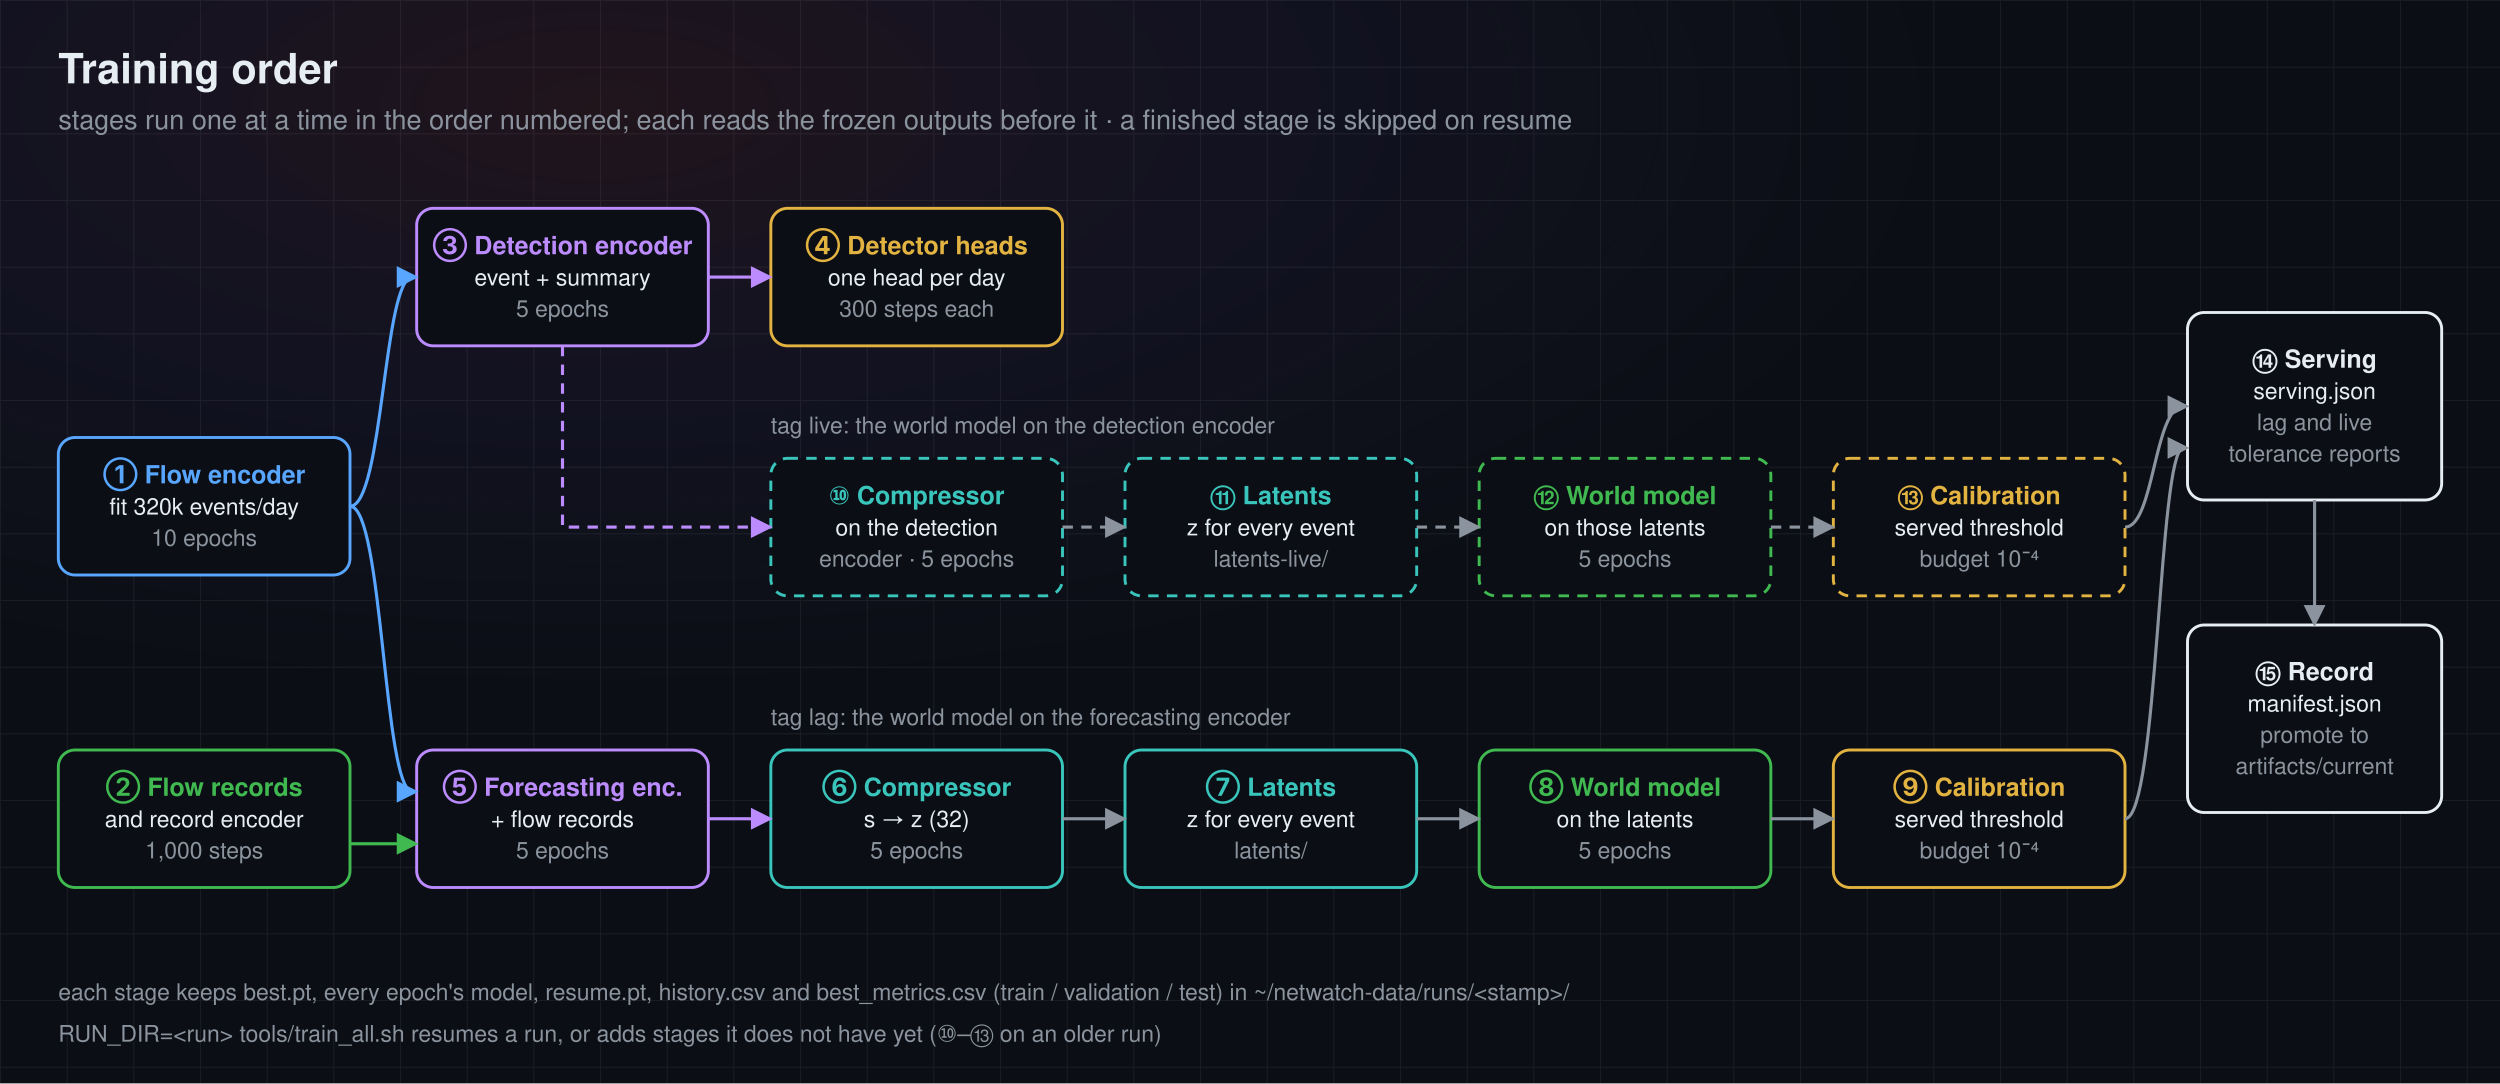
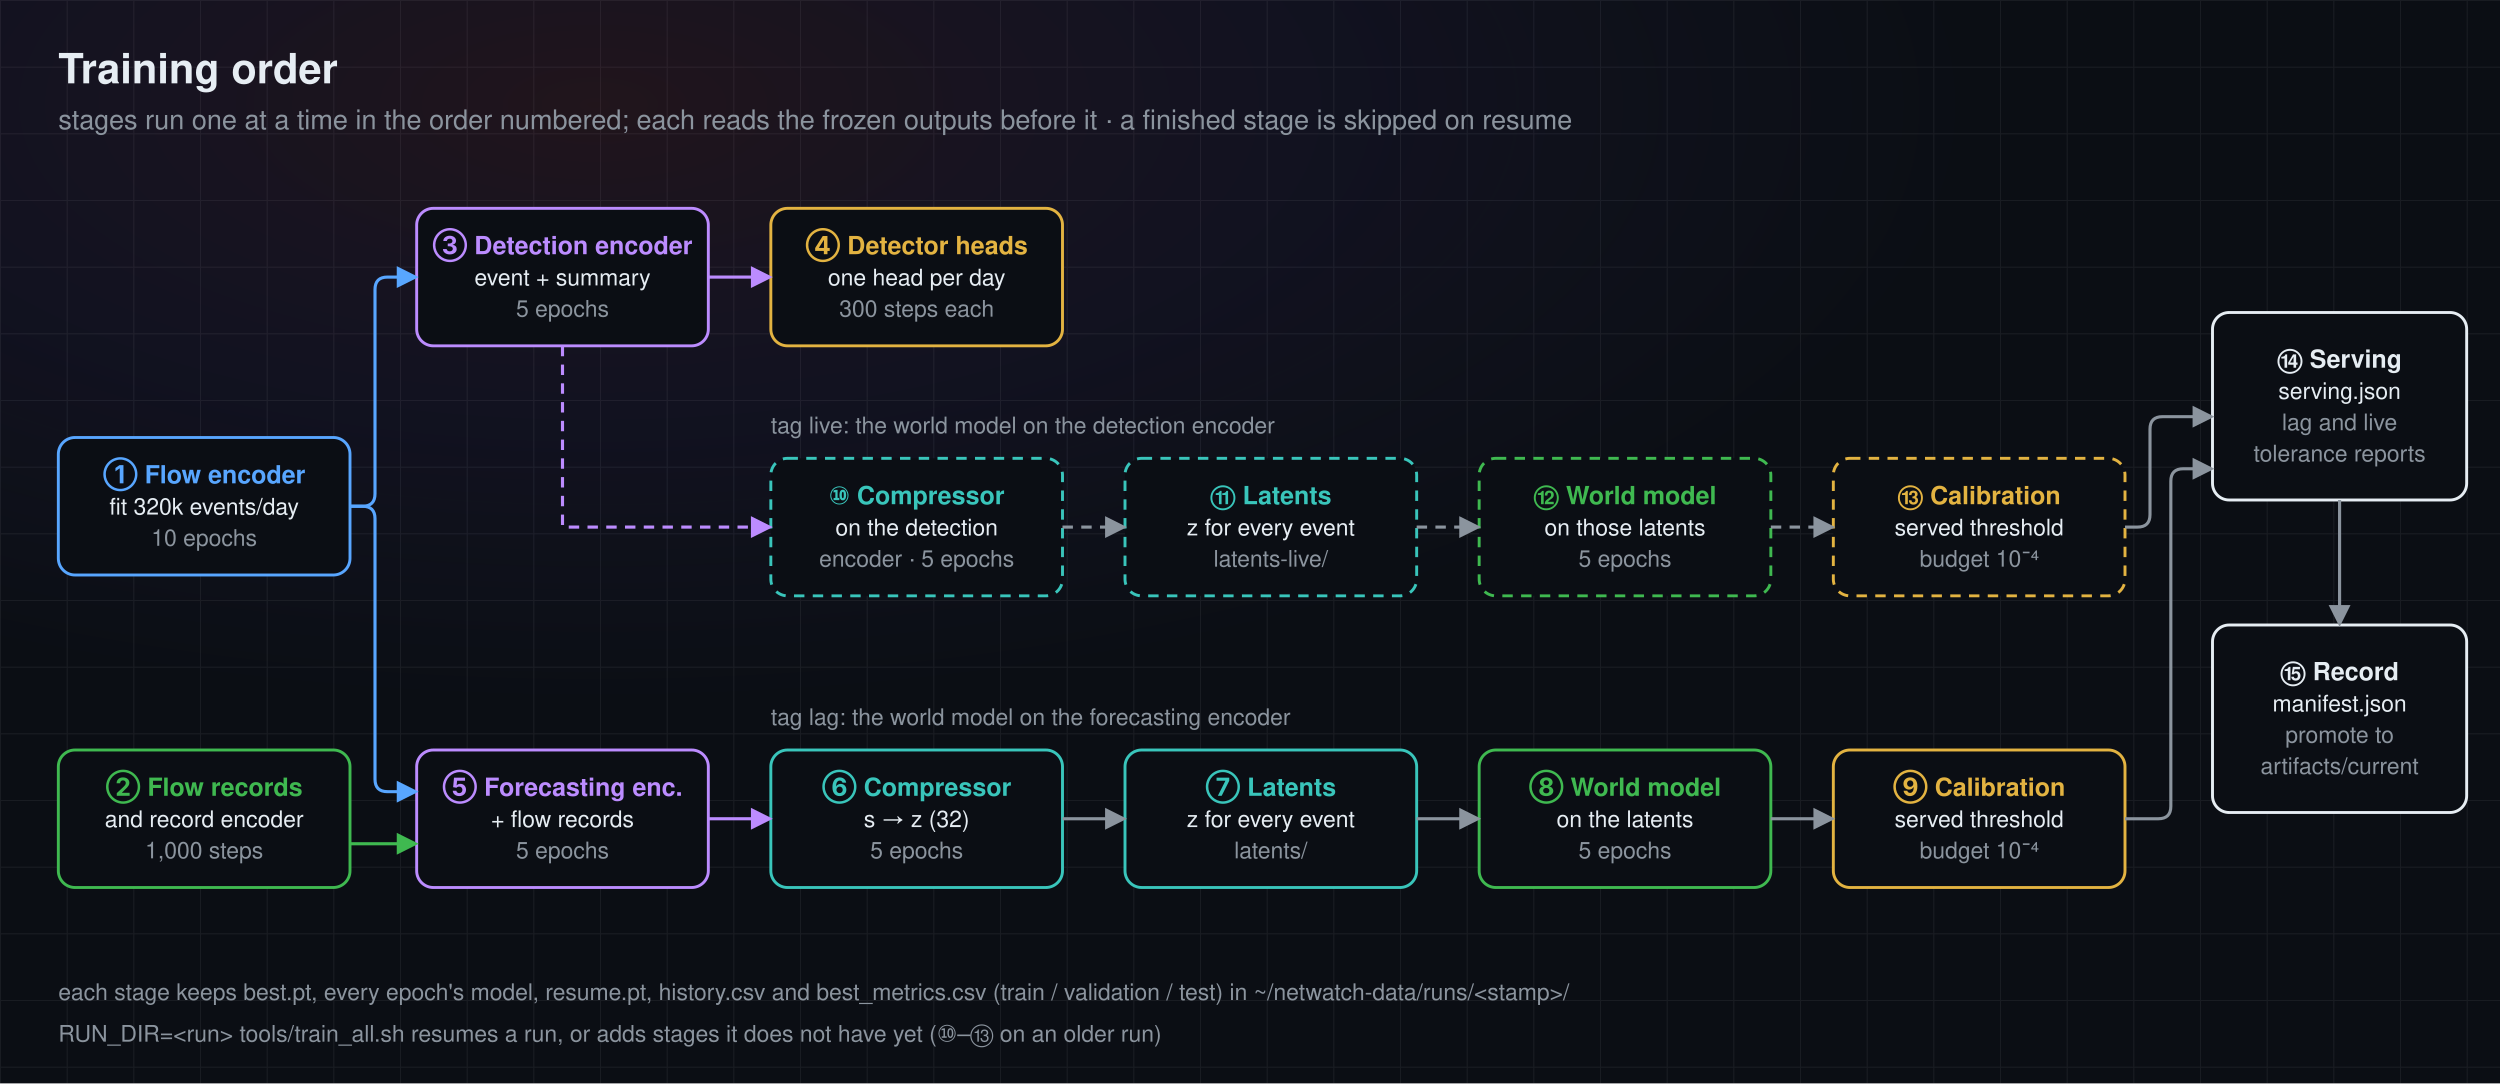
<svg xmlns="http://www.w3.org/2000/svg" viewBox="0 0 1200 520" role="img" aria-labelledby="t d" font-family="-apple-system, BlinkMacSystemFont, 'Segoe UI', Helvetica, Arial, sans-serif" font-size="12">
  <defs>
    <pattern id="grid" width="32" height="32" patternUnits="userSpaceOnUse">
      <path d="M 32 0 L 0 0 0 32" fill="none" stroke="#ffffff" stroke-opacity="0.06" />
    </pattern>
    <radialGradient id="glow" cx="24%" cy="10%" r="55%">
      <stop offset="0%" stop-color="#e54d5e" stop-opacity="0.10" />
      <stop offset="55%" stop-color="#8b5cf6" stop-opacity="0.05" />
      <stop offset="100%" stop-color="#6366f1" stop-opacity="0" />
    </radialGradient>
    <pattern id="hatch" width="6" height="6" patternUnits="userSpaceOnUse" patternTransform="rotate(45)">
      <line x1="0" y1="0" x2="0" y2="6" stroke="#8b949e" stroke-opacity="0.6" stroke-width="2" />
    </pattern>
+     <marker id="ah_ff7b72" viewBox="0 0 10 10" refX="7.2" refY="5" markerWidth="7" markerHeight="7" orient="auto">
+       <path d="M0,0 L10,5 L0,10 z" fill="#ff7b72" />
+     </marker>
+     <marker id="ah_e6edf3" viewBox="0 0 10 10" refX="7.2" refY="5" markerWidth="7" markerHeight="7" orient="auto">
+       <path d="M0,0 L10,5 L0,10 z" fill="#e6edf3" />
+     </marker>
    <marker id="ah_bc8cff" viewBox="0 0 10 10" refX="7.2" refY="5" markerWidth="7" markerHeight="7" orient="auto">
      <path d="M0,0 L10,5 L0,10 z" fill="#bc8cff" />
+     </marker>
+     <marker id="ah_3fb950" viewBox="0 0 10 10" refX="7.2" refY="5" markerWidth="7" markerHeight="7" orient="auto">
+       <path d="M0,0 L10,5 L0,10 z" fill="#3fb950" />
+     </marker>
+     <marker id="ah_8b949e" viewBox="0 0 10 10" refX="7.2" refY="5" markerWidth="7" markerHeight="7" orient="auto">
+       <path d="M0,0 L10,5 L0,10 z" fill="#8b949e" />
+     </marker>
+     <marker id="ah_39c5bb" viewBox="0 0 10 10" refX="7.2" refY="5" markerWidth="7" markerHeight="7" orient="auto">
+       <path d="M0,0 L10,5 L0,10 z" fill="#39c5bb" />
+     </marker>
+     <marker id="ah_e3b341" viewBox="0 0 10 10" refX="7.2" refY="5" markerWidth="7" markerHeight="7" orient="auto">
+       <path d="M0,0 L10,5 L0,10 z" fill="#e3b341" />
    </marker>
    <marker id="ah_58a6ff" viewBox="0 0 10 10" refX="7.2" refY="5" markerWidth="7" markerHeight="7" orient="auto">
      <path d="M0,0 L10,5 L0,10 z" fill="#58a6ff" />
    </marker>
-     <marker id="ah_8b949e" viewBox="0 0 10 10" refX="7.2" refY="5" markerWidth="7" markerHeight="7" orient="auto">
-       <path d="M0,0 L10,5 L0,10 z" fill="#8b949e" />
-     </marker>
-     <marker id="ah_3fb950" viewBox="0 0 10 10" refX="7.2" refY="5" markerWidth="7" markerHeight="7" orient="auto">
-       <path d="M0,0 L10,5 L0,10 z" fill="#3fb950" />
-     </marker>
-     <marker id="ah_e6edf3" viewBox="0 0 10 10" refX="7.2" refY="5" markerWidth="7" markerHeight="7" orient="auto">
-       <path d="M0,0 L10,5 L0,10 z" fill="#e6edf3" />
-     </marker>
-     <marker id="ah_39c5bb" viewBox="0 0 10 10" refX="7.2" refY="5" markerWidth="7" markerHeight="7" orient="auto">
-       <path d="M0,0 L10,5 L0,10 z" fill="#39c5bb" />
-     </marker>
    <marker id="ah_f778ba" viewBox="0 0 10 10" refX="7.2" refY="5" markerWidth="7" markerHeight="7" orient="auto">
      <path d="M0,0 L10,5 L0,10 z" fill="#f778ba" />
-     </marker>
-     <marker id="ah_e3b341" viewBox="0 0 10 10" refX="7.2" refY="5" markerWidth="7" markerHeight="7" orient="auto">
-       <path d="M0,0 L10,5 L0,10 z" fill="#e3b341" />
-     </marker>
-     <marker id="ah_ff7b72" viewBox="0 0 10 10" refX="7.2" refY="5" markerWidth="7" markerHeight="7" orient="auto">
-       <path d="M0,0 L10,5 L0,10 z" fill="#ff7b72" />
    </marker>
  </defs>
  <rect width="1200" height="520" fill="#0b0e14" />
  <rect width="1200" height="520" fill="url(#grid)" />
  <rect width="1200" height="520" fill="url(#glow)" />
  <text x="28" y="40" fill="#e6edf3" font-size="20" text-anchor="start" font-weight="700">Training order</text>
  <text x="28" y="62" fill="#8b949e" font-size="13" text-anchor="start">stages run one at a time in the order numbered; each reads the frozen outputs before it · a finished stage is skipped on resume</text>
  <rect x="28" y="210" width="140" height="66" rx="8" fill="#0b0e14" stroke="#58a6ff" stroke-width="1.4" />
  <text x="98.0" y="232.0" fill="#58a6ff" font-size="12" text-anchor="middle" font-weight="700">① Flow encoder</text>
  <text x="98.0" y="247.0" fill="#e6edf3" font-size="11" text-anchor="middle">fit 320k events/day</text>
  <text x="98.0" y="262.0" fill="#8b949e" font-size="11" text-anchor="middle">10 epochs</text>
  <rect x="28" y="360" width="140" height="66" rx="8" fill="#0b0e14" stroke="#3fb950" stroke-width="1.4" />
  <text x="98.0" y="382.0" fill="#3fb950" font-size="12" text-anchor="middle" font-weight="700">② Flow records</text>
  <text x="98.0" y="397.0" fill="#e6edf3" font-size="11" text-anchor="middle">and record encoder</text>
  <text x="98.0" y="412.0" fill="#8b949e" font-size="11" text-anchor="middle">1,000 steps</text>
  <rect x="200" y="100" width="140" height="66" rx="8" fill="#0b0e14" stroke="#bc8cff" stroke-width="1.4" />
  <text x="270.0" y="122.0" fill="#bc8cff" font-size="12" text-anchor="middle" font-weight="700">③ Detection encoder</text>
  <text x="270.0" y="137.0" fill="#e6edf3" font-size="11" text-anchor="middle">event + summary</text>
  <text x="270.0" y="152.0" fill="#8b949e" font-size="11" text-anchor="middle">5 epochs</text>
  <rect x="370" y="100" width="140" height="66" rx="8" fill="#0b0e14" stroke="#e3b341" stroke-width="1.4" />
  <text x="440.0" y="122.0" fill="#e3b341" font-size="12" text-anchor="middle" font-weight="700">④ Detector heads</text>
  <text x="440.0" y="137.0" fill="#e6edf3" font-size="11" text-anchor="middle">one head per day</text>
  <text x="440.0" y="152.0" fill="#8b949e" font-size="11" text-anchor="middle">300 steps each</text>
  <rect x="200" y="360" width="140" height="66" rx="8" fill="#0b0e14" stroke="#bc8cff" stroke-width="1.4" />
  <text x="270.0" y="382.0" fill="#bc8cff" font-size="12" text-anchor="middle" font-weight="700">⑤ Forecasting enc.</text>
  <text x="270.0" y="397.0" fill="#e6edf3" font-size="11" text-anchor="middle">+ flow records</text>
  <text x="270.0" y="412.0" fill="#8b949e" font-size="11" text-anchor="middle">5 epochs</text>
  <rect x="370" y="360" width="140" height="66" rx="8" fill="#0b0e14" stroke="#39c5bb" stroke-width="1.4" />
  <text x="440.0" y="382.0" fill="#39c5bb" font-size="12" text-anchor="middle" font-weight="700">⑥ Compressor</text>
  <text x="440.0" y="397.0" fill="#e6edf3" font-size="11" text-anchor="middle">s → z (32)</text>
  <text x="440.0" y="412.0" fill="#8b949e" font-size="11" text-anchor="middle">5 epochs</text>
  <rect x="540" y="360" width="140" height="66" rx="8" fill="#0b0e14" stroke="#39c5bb" stroke-width="1.4" />
  <text x="610.0" y="382.0" fill="#39c5bb" font-size="12" text-anchor="middle" font-weight="700">⑦ Latents</text>
  <text x="610.0" y="397.0" fill="#e6edf3" font-size="11" text-anchor="middle">z for every event</text>
  <text x="610.0" y="412.0" fill="#8b949e" font-size="11" text-anchor="middle">latents/</text>
  <rect x="710" y="360" width="140" height="66" rx="8" fill="#0b0e14" stroke="#3fb950" stroke-width="1.4" />
  <text x="780.0" y="382.0" fill="#3fb950" font-size="12" text-anchor="middle" font-weight="700">⑧ World model</text>
  <text x="780.0" y="397.0" fill="#e6edf3" font-size="11" text-anchor="middle">on the latents</text>
  <text x="780.0" y="412.0" fill="#8b949e" font-size="11" text-anchor="middle">5 epochs</text>
  <rect x="880" y="360" width="140" height="66" rx="8" fill="#0b0e14" stroke="#e3b341" stroke-width="1.4" />
  <text x="950.0" y="382.0" fill="#e3b341" font-size="12" text-anchor="middle" font-weight="700">⑨ Calibration</text>
  <text x="950.0" y="397.0" fill="#e6edf3" font-size="11" text-anchor="middle">served threshold</text>
  <text x="950.0" y="412.0" fill="#8b949e" font-size="11" text-anchor="middle">budget 10⁻⁴</text>
  <rect x="370" y="220" width="140" height="66" rx="8" fill="#0b0e14" stroke="#39c5bb" stroke-width="1.4" stroke-dasharray="5 4" />
  <text x="440.0" y="242.0" fill="#39c5bb" font-size="12" text-anchor="middle" font-weight="700">⑩ Compressor</text>
  <text x="440.0" y="257.0" fill="#e6edf3" font-size="11" text-anchor="middle">on the detection</text>
  <text x="440.0" y="272.0" fill="#8b949e" font-size="11" text-anchor="middle">encoder · 5 epochs</text>
  <rect x="540" y="220" width="140" height="66" rx="8" fill="#0b0e14" stroke="#39c5bb" stroke-width="1.4" stroke-dasharray="5 4" />
  <text x="610.0" y="242.0" fill="#39c5bb" font-size="12" text-anchor="middle" font-weight="700">⑪ Latents</text>
  <text x="610.0" y="257.0" fill="#e6edf3" font-size="11" text-anchor="middle">z for every event</text>
  <text x="610.0" y="272.0" fill="#8b949e" font-size="11" text-anchor="middle">latents-live/</text>
  <rect x="710" y="220" width="140" height="66" rx="8" fill="#0b0e14" stroke="#3fb950" stroke-width="1.4" stroke-dasharray="5 4" />
  <text x="780.0" y="242.0" fill="#3fb950" font-size="12" text-anchor="middle" font-weight="700">⑫ World model</text>
  <text x="780.0" y="257.0" fill="#e6edf3" font-size="11" text-anchor="middle">on those latents</text>
  <text x="780.0" y="272.0" fill="#8b949e" font-size="11" text-anchor="middle">5 epochs</text>
  <rect x="880" y="220" width="140" height="66" rx="8" fill="#0b0e14" stroke="#e3b341" stroke-width="1.4" stroke-dasharray="5 4" />
  <text x="950.0" y="242.0" fill="#e3b341" font-size="12" text-anchor="middle" font-weight="700">⑬ Calibration</text>
  <text x="950.0" y="257.0" fill="#e6edf3" font-size="11" text-anchor="middle">served threshold</text>
  <text x="950.0" y="272.0" fill="#8b949e" font-size="11" text-anchor="middle">budget 10⁻⁴</text>
  <text x="370" y="208" fill="#8b949e" font-size="11" text-anchor="start">tag live: the world model on the detection encoder</text>
  <text x="370" y="348" fill="#8b949e" font-size="11" text-anchor="start">tag lag: the world model on the forecasting encoder</text>
-   <rect x="1050" y="150" width="122" height="90" rx="8" fill="#0b0e14" stroke="#e6edf3" stroke-width="1.4" />
-   <text x="1111.0" y="176.5" fill="#e6edf3" font-size="12" text-anchor="middle" font-weight="700">⑭ Serving</text>
-   <text x="1111.0" y="191.5" fill="#e6edf3" font-size="11" text-anchor="middle">serving.json</text>
-   <text x="1111.0" y="206.5" fill="#8b949e" font-size="11" text-anchor="middle">lag and live</text>
-   <text x="1111.0" y="221.5" fill="#8b949e" font-size="11" text-anchor="middle">tolerance reports</text>
-   <rect x="1050" y="300" width="122" height="90" rx="8" fill="#0b0e14" stroke="#e6edf3" stroke-width="1.4" />
-   <text x="1111.0" y="326.5" fill="#e6edf3" font-size="12" text-anchor="middle" font-weight="700">⑮ Record</text>
-   <text x="1111.0" y="341.5" fill="#e6edf3" font-size="11" text-anchor="middle">manifest.json</text>
-   <text x="1111.0" y="356.5" fill="#8b949e" font-size="11" text-anchor="middle">promote to</text>
-   <text x="1111.0" y="371.5" fill="#8b949e" font-size="11" text-anchor="middle">artifacts/current</text>
-   <path d="M168,243 C184,243 184,133 198,133" fill="none" stroke="#58a6ff" stroke-width="1.5" marker-end="url(#ah_58a6ff)" />
-   <path d="M168,243 C184,243 184,380 198,380" fill="none" stroke="#58a6ff" stroke-width="1.5" marker-end="url(#ah_58a6ff)" />
+   <rect x="1062" y="150" width="122" height="90" rx="8" fill="#0b0e14" stroke="#e6edf3" stroke-width="1.4" />
+   <text x="1123.0" y="176.5" fill="#e6edf3" font-size="12" text-anchor="middle" font-weight="700">⑭ Serving</text>
+   <text x="1123.0" y="191.5" fill="#e6edf3" font-size="11" text-anchor="middle">serving.json</text>
+   <text x="1123.0" y="206.5" fill="#8b949e" font-size="11" text-anchor="middle">lag and live</text>
+   <text x="1123.0" y="221.5" fill="#8b949e" font-size="11" text-anchor="middle">tolerance reports</text>
+   <rect x="1062" y="300" width="122" height="90" rx="8" fill="#0b0e14" stroke="#e6edf3" stroke-width="1.4" />
+   <text x="1123.0" y="326.5" fill="#e6edf3" font-size="12" text-anchor="middle" font-weight="700">⑮ Record</text>
+   <text x="1123.0" y="341.5" fill="#e6edf3" font-size="11" text-anchor="middle">manifest.json</text>
+   <text x="1123.0" y="356.5" fill="#8b949e" font-size="11" text-anchor="middle">promote to</text>
+   <text x="1123.0" y="371.5" fill="#8b949e" font-size="11" text-anchor="middle">artifacts/current</text>
+   <path d="M168,243 L174,243 Q180,243 180,237 L180,139 Q180,133 186,133 L198,133" fill="none" stroke="#58a6ff" stroke-width="1.5" marker-end="url(#ah_58a6ff)" />
+   <path d="M168,243 L174,243 Q180,243 180,249 L180,374 Q180,380 186,380 L198,380" fill="none" stroke="#58a6ff" stroke-width="1.5" marker-end="url(#ah_58a6ff)" />
  <path d="M168,405 L198,405" fill="none" stroke="#3fb950" stroke-width="1.5" marker-end="url(#ah_3fb950)" />
  <path d="M340,133 L368,133" fill="none" stroke="#bc8cff" stroke-width="1.5" marker-end="url(#ah_bc8cff)" />
  <path d="M270,166 L270,253 L368,253" fill="none" stroke="#bc8cff" stroke-width="1.5" stroke-dasharray="5 4" marker-end="url(#ah_bc8cff)" />
  <path d="M510,253 L538,253" fill="none" stroke="#8b949e" stroke-width="1.5" stroke-dasharray="5 4" marker-end="url(#ah_8b949e)" />
  <path d="M510,393 L538,393" fill="none" stroke="#8b949e" stroke-width="1.5" marker-end="url(#ah_8b949e)" />
  <path d="M680,253 L708,253" fill="none" stroke="#8b949e" stroke-width="1.5" stroke-dasharray="5 4" marker-end="url(#ah_8b949e)" />
  <path d="M680,393 L708,393" fill="none" stroke="#8b949e" stroke-width="1.5" marker-end="url(#ah_8b949e)" />
  <path d="M850,253 L878,253" fill="none" stroke="#8b949e" stroke-width="1.5" stroke-dasharray="5 4" marker-end="url(#ah_8b949e)" />
  <path d="M850,393 L878,393" fill="none" stroke="#8b949e" stroke-width="1.5" marker-end="url(#ah_8b949e)" />
  <path d="M340,393 L368,393" fill="none" stroke="#bc8cff" stroke-width="1.5" marker-end="url(#ah_bc8cff)" />
-   <path d="M1020,253 C1034,253 1034,195 1048,195" fill="none" stroke="#8b949e" stroke-width="1.5" marker-end="url(#ah_8b949e)" />
-   <path d="M1020,393 C1036,393 1036,215 1048,215" fill="none" stroke="#8b949e" stroke-width="1.5" marker-end="url(#ah_8b949e)" />
-   <path d="M1111,240 L1111,298" fill="none" stroke="#8b949e" stroke-width="1.5" marker-end="url(#ah_8b949e)" />
+   <path d="M1020,253 L1026,253 Q1032,253 1032,247 L1032,206 Q1032,200 1038,200 L1060,200" fill="none" stroke="#8b949e" stroke-width="1.5" marker-end="url(#ah_8b949e)" />
+   <path d="M1020,393 L1036,393 Q1042,393 1042,387 L1042,231 Q1042,225 1048,225 L1060,225" fill="none" stroke="#8b949e" stroke-width="1.5" marker-end="url(#ah_8b949e)" />
+   <path d="M1123,240 L1123,298" fill="none" stroke="#8b949e" stroke-width="1.5" marker-end="url(#ah_8b949e)" />
  <text x="28" y="480" fill="#8b949e" font-size="11" text-anchor="start">each stage keeps best.pt, every epoch's model, resume.pt, history.csv and best_metrics.csv (train / validation / test) in ~/netwatch-data/runs/&lt;stamp&gt;/</text>
  <text x="28" y="500" fill="#8b949e" font-size="11" text-anchor="start">RUN_DIR=&lt;run&gt; tools/train_all.sh resumes a run, or adds stages it does not have yet (⑩–⑬ on an older run)</text>
</svg>
